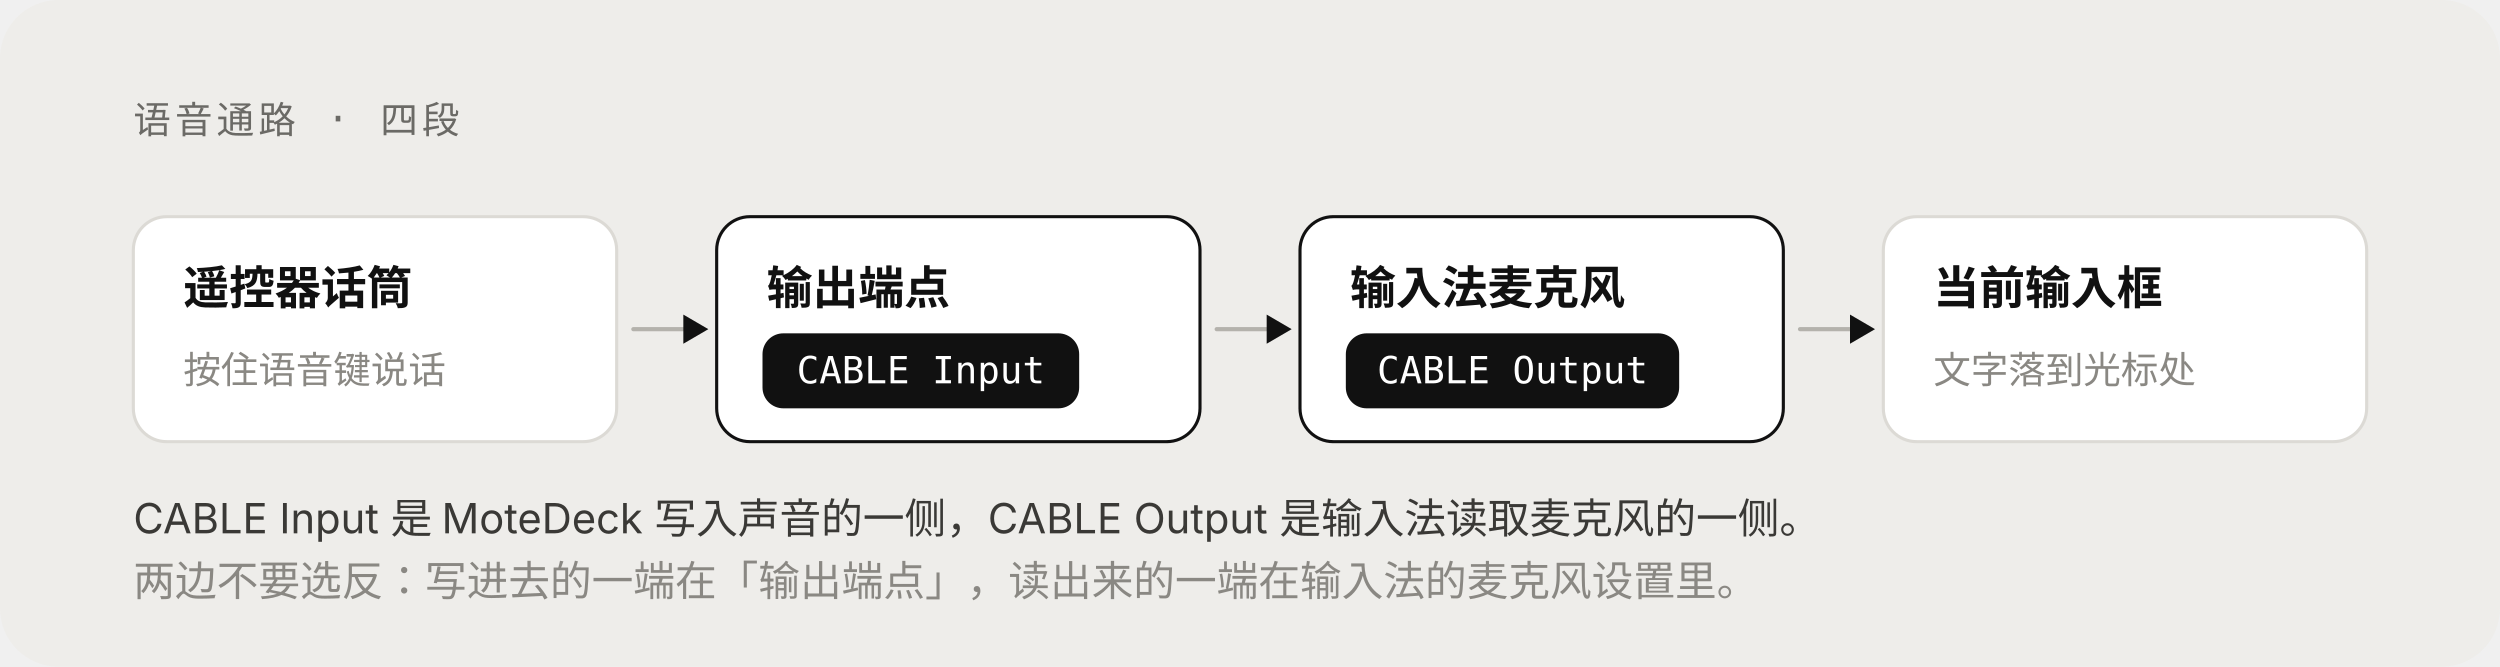
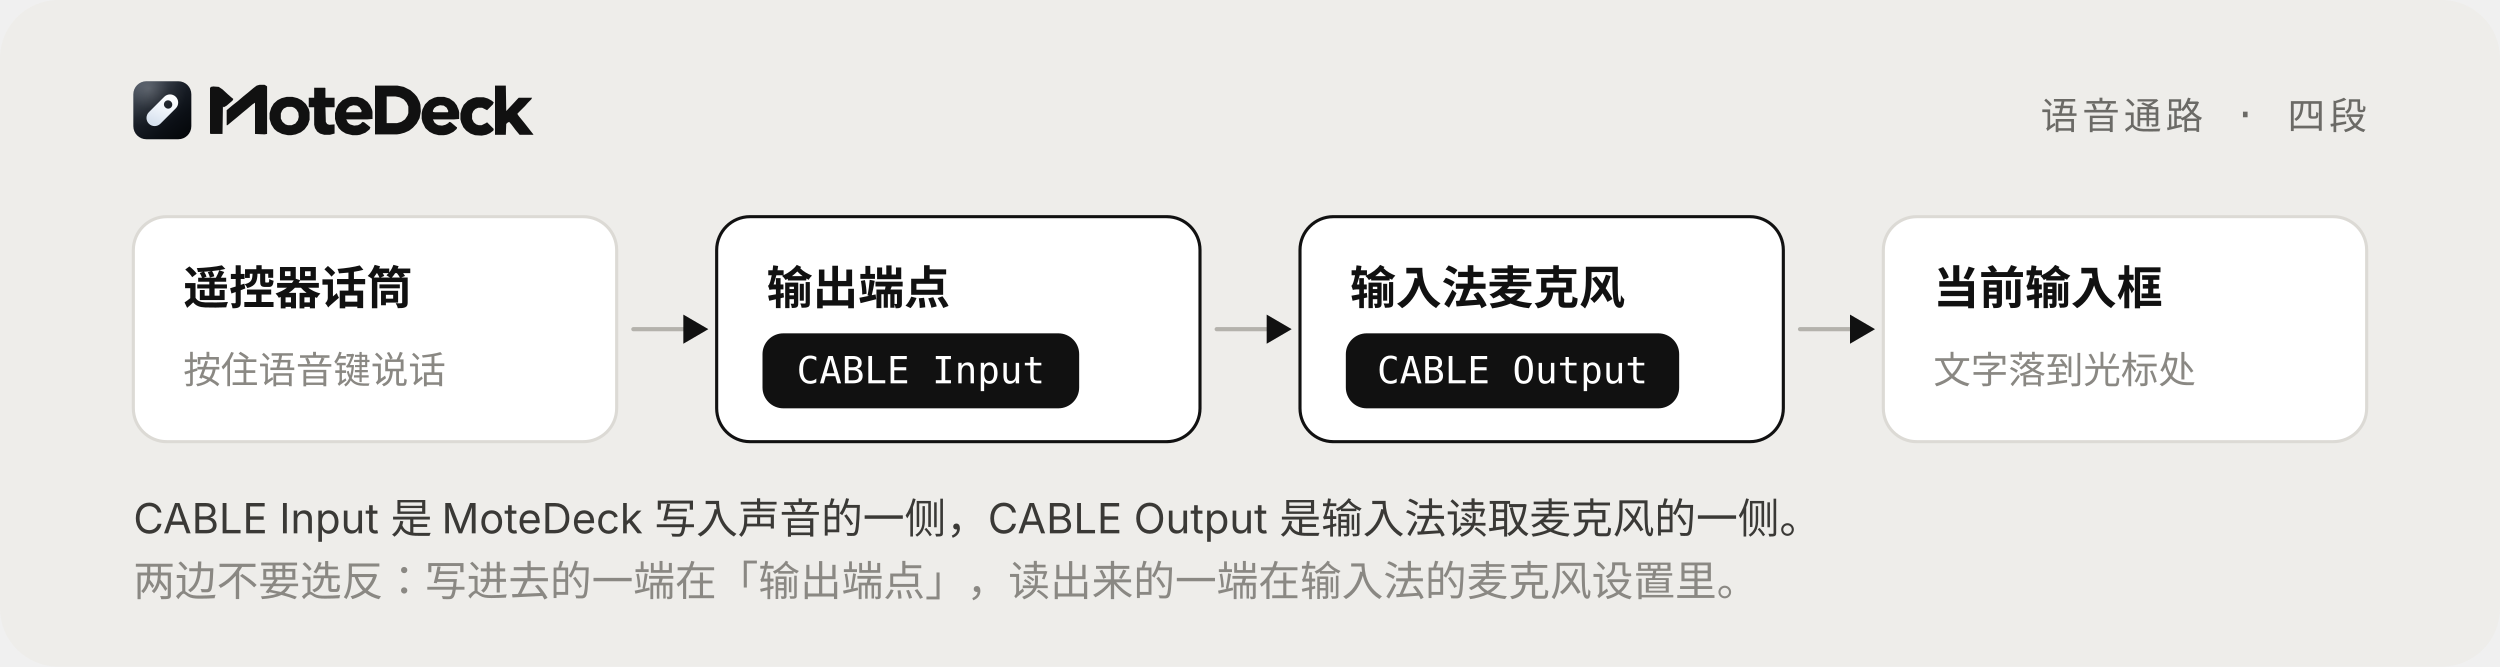
<svg xmlns="http://www.w3.org/2000/svg" width="1200" height="320" viewBox="0 0 1200 320" role="img" aria-labelledby="pathTitle pathDesc">
+   <defs>
+     <linearGradient id="glassBody" x1="3.2" y1="0.8" x2="21" y2="23.2" gradientUnits="userSpaceOnUse">
+       <stop offset="0" stop-color="#39424F" />
+       <stop offset="0.36" stop-color="#1B212A" />
+       <stop offset="0.74" stop-color="#0B0F15" />
+       <stop offset="1" stop-color="#05080B" />
+     </linearGradient>
+     <radialGradient id="glassSheen" cx="6.2" cy="3" r="15.8" gradientUnits="userSpaceOnUse">
+       <stop offset="0" stop-color="#FFFFFF" stop-opacity="0.22" />
+       <stop offset="0.52" stop-color="#FFFFFF" stop-opacity="0.06" />
+       <stop offset="1" stop-color="#FFFFFF" stop-opacity="0" />
+     </radialGradient>
+     <linearGradient id="pillBody" x1="9" y1="4.2" x2="15" y2="17.6" gradientUnits="userSpaceOnUse">
+       <stop offset="0" stop-color="#FFFFFF" />
+       <stop offset="0.46" stop-color="#F3F7FC" />
+       <stop offset="1" stop-color="#D7E1EE" />
+     </linearGradient>
+   </defs>
  <rect width="1200" height="320" rx="28" fill="#EEEDEA" />
-   <text x="64" y="64" font-family="ui-monospace, SFMono-Regular, Menlo, Consolas, monospace" font-size="18" letter-spacing="2" fill="#6B6A66">语音通路 · 四段</text>
+   <g transform="translate(64 39) scale(1.16)">
+     <rect width="24" height="24" rx="5.4" fill="url(#glassBody)" />
+     <rect width="24" height="24" rx="5.4" fill="url(#glassSheen)" />
+     <g transform="rotate(45 12 12)">
+       <path fill="url(#pillBody)" fill-rule="evenodd" d="M12 4.125A3.375 3.375 0 0 1 15.375 7.5V16.5A3.375 3.375 0 0 1 8.625 16.5V7.5A3.375 3.375 0 0 1 12 4.125ZM12 6.938A1.688 1.688 0 1 1 12 10.312A1.688 1.688 0 1 1 12 6.938Z" />
+     </g>
+   </g>
+   <g transform="translate(100 39.9) scale(0.2)">
+     <path fill="#111111" d="M123.0,4.0 L135.0,4.0 L140.0,7.0 L141.0,8.0 L141.0,122.0 L135.0,123.0 L112.0,122.0 L112.0,47.0 L106.0,51.0 L93.0,62.0 L82.0,71.0 L69.0,82.0 L58.0,91.0 L46.0,101.0 L44.0,101.0 L44.0,65.0 L57.0,54.0 L71.0,43.0 L85.0,31.0 L95.0,23.0 L108.0,12.0 L116.0,6.0 Z M400.0,6.0 L454.0,6.0 L469.0,9.0 L485.0,17.0 L495.0,26.0 L501.0,33.0 L507.0,45.0 L509.0,52.0 L510.0,68.0 L507.0,84.0 L500.0,97.0 L491.0,107.0 L482.0,114.0 L471.0,119.0 L460.0,122.0 L453.0,123.0 L400.0,123.0 Z M428.0,32.0 L428.0,96.0 L453.0,96.0 L463.0,93.0 L472.0,87.0 L478.0,78.0 L480.0,72.0 L480.0,56.0 L476.0,47.0 L469.0,39.0 L459.0,34.0 L449.0,32.0 Z M688.0,6.0 L714.0,6.0 L715.0,67.0 L730.0,51.0 L742.0,38.0 L745.0,35.0 L777.0,35.0 L775.0,39.0 L767.0,47.0 L760.0,55.0 L744.0,71.0 L743.0,73.0 L741.0,73.0 L745.0,79.0 L758.0,95.0 L769.0,109.0 L780.0,123.0 L780.0,124.0 L747.0,124.0 L737.0,112.0 L728.0,100.0 L722.0,93.0 L718.0,95.0 L715.0,98.0 L714.0,124.0 L688.0,124.0 Z M12.0,8.0 L25.0,9.0 L34.0,15.0 L47.0,27.0 L55.0,34.0 L60.0,38.0 L58.0,42.0 L44.0,54.0 L37.0,58.0 L35.0,56.0 L34.0,122.0 L5.0,122.0 L4.0,120.0 L4.0,12.0 L6.0,9.0 Z M254.0,11.0 L280.0,11.0 L281.0,12.0 L281.0,35.0 L303.0,35.0 L303.0,58.0 L281.0,58.0 L282.0,93.0 L285.0,98.0 L290.0,100.0 L303.0,99.0 L303.0,121.0 L292.0,124.0 L278.0,124.0 L268.0,121.0 L261.0,116.0 L256.0,108.0 L254.0,100.0 L254.0,58.0 L241.0,58.0 L241.0,35.0 L254.0,35.0 Z M188.0,33.0 L202.0,33.0 L214.0,36.0 L224.0,41.0 L234.0,50.0 L241.0,62.0 L243.0,70.0 L243.0,88.0 L239.0,100.0 L231.0,111.0 L222.0,118.0 L210.0,123.0 L199.0,125.0 L191.0,125.0 L177.0,122.0 L165.0,116.0 L158.0,110.0 L151.0,99.0 L147.0,86.0 L147.0,72.0 L151.0,59.0 L157.0,49.0 L166.0,41.0 L176.0,36.0 Z M189.0,57.0 L181.0,61.0 L177.0,66.0 L174.0,73.0 L174.0,85.0 L178.0,93.0 L185.0,99.0 L191.0,101.0 L200.0,101.0 L209.0,97.0 L215.0,89.0 L217.0,81.0 L216.0,71.0 L211.0,63.0 L206.0,59.0 L201.0,57.0 Z M342.0,33.0 L358.0,33.0 L371.0,37.0 L382.0,45.0 L388.0,53.0 L393.0,64.0 L394.0,69.0 L394.0,86.0 L382.0,87.0 L331.0,87.0 L335.0,95.0 L340.0,99.0 L350.0,102.0 L359.0,101.0 L365.0,98.0 L370.0,93.0 L374.0,94.0 L389.0,106.0 L387.0,111.0 L377.0,119.0 L364.0,124.0 L357.0,125.0 L346.0,125.0 L330.0,121.0 L320.0,115.0 L313.0,108.0 L307.0,97.0 L304.0,86.0 L304.0,72.0 L307.0,61.0 L312.0,51.0 L322.0,41.0 L334.0,35.0 Z M348.0,53.0 L339.0,56.0 L334.0,61.0 L331.0,66.0 L331.0,70.0 L367.0,70.0 L368.0,66.0 L363.0,58.0 L357.0,54.0 Z M550.0,33.0 L566.0,33.0 L579.0,37.0 L590.0,45.0 L596.0,53.0 L601.0,65.0 L602.0,70.0 L602.0,86.0 L590.0,87.0 L539.0,87.0 L543.0,95.0 L548.0,99.0 L552.0,101.0 L561.0,102.0 L569.0,100.0 L576.0,96.0 L578.0,93.0 L582.0,94.0 L595.0,105.0 L597.0,106.0 L596.0,110.0 L588.0,117.0 L578.0,122.0 L572.0,124.0 L565.0,125.0 L553.0,125.0 L541.0,122.0 L531.0,117.0 L521.0,108.0 L514.0,94.0 L512.0,85.0 L512.0,72.0 L514.0,63.0 L520.0,51.0 L530.0,41.0 L542.0,35.0 Z M556.0,53.0 L547.0,56.0 L542.0,60.0 L539.0,66.0 L539.0,69.0 L544.0,70.0 L575.0,70.0 L576.0,67.0 L572.0,59.0 L565.0,54.0 Z M643.0,34.0 L661.0,34.0 L671.0,37.0 L680.0,42.0 L685.0,46.0 L683.0,51.0 L669.0,65.0 L665.0,63.0 L657.0,59.0 L648.0,59.0 L641.0,62.0 L636.0,67.0 L633.0,74.0 L633.0,86.0 L637.0,94.0 L643.0,99.0 L649.0,101.0 L656.0,101.0 L666.0,96.0 L669.0,94.0 L685.0,110.0 L684.0,114.0 L676.0,120.0 L667.0,124.0 L656.0,126.0 L640.0,125.0 L629.0,121.0 L619.0,114.0 L612.0,106.0 L607.0,95.0 L605.0,87.0 L605.0,73.0 L608.0,62.0 L613.0,52.0 L623.0,42.0 L635.0,36.0 Z" />
+   </g>
+   <text x="1136" y="62" text-anchor="end" font-family="ui-monospace, SFMono-Regular, Menlo, Consolas, monospace" font-size="18" letter-spacing="2" fill="#6B6A66">语音通路 · 四段</text>
  <g font-family="-apple-system, BlinkMacSystemFont, 'Segoe UI', 'PingFang SC', 'Microsoft YaHei', sans-serif">
    <g id="stage-1">
      <rect x="64" y="104" width="232" height="108" rx="16" fill="#FFFFFF" stroke="#DCDAD5" stroke-width="1.5" />
      <text x="88" y="146" font-size="22" font-weight="700" fill="#111111">遥控器话筒</text>
      <text x="88" y="184" font-size="18" fill="#8A8883">按住语音键说话</text>
    </g>
    <g id="stage-2">
      <rect x="344" y="104" width="232" height="108" rx="16" fill="#FFFFFF" stroke="#111111" stroke-width="1.5" />
      <text x="368" y="146" font-size="22" font-weight="700" fill="#111111">输出端点</text>
      <rect x="366" y="160" width="152" height="36" rx="10" fill="#111111" />
      <text x="442" y="184" text-anchor="middle" font-family="ui-monospace, SFMono-Regular, Menlo, Consolas, monospace" font-size="18" fill="#FFFFFF">CABLE Input</text>
    </g>
    <g id="stage-3">
      <rect x="624" y="104" width="232" height="108" rx="16" fill="#FFFFFF" stroke="#111111" stroke-width="1.5" />
      <text x="648" y="146" font-size="22" font-weight="700" fill="#111111">输入法麦克风</text>
      <rect x="646" y="160" width="160" height="36" rx="10" fill="#111111" />
      <text x="726" y="184" text-anchor="middle" font-family="ui-monospace, SFMono-Regular, Menlo, Consolas, monospace" font-size="18" fill="#FFFFFF">CABLE Output</text>
    </g>
    <g id="stage-4">
      <rect x="904" y="104" width="232" height="108" rx="16" fill="#FFFFFF" stroke="#DCDAD5" stroke-width="1.5" />
      <text x="928" y="146" font-size="22" font-weight="700" fill="#111111">当前输入框</text>
      <text x="928" y="184" font-size="18" fill="#8A8883">文字落到光标处</text>
    </g>
    <text x="64" y="256" font-size="20" fill="#3A3936">CABLE Input 是 MoteDeck 写入声音的一侧，CABLE Output 是输入法读取麦克风的一侧。</text>
    <text x="64" y="286" font-size="20" fill="#8A8883">两边不要选反：写进去的一端在「输出端点」，读出来的一端在输入法的麦克风设置里。</text>
  </g>
  <g fill="none" stroke="#B4B2AC" stroke-width="2" stroke-linecap="round">
    <path d="M304 158 H328" />
    <path d="M584 158 H608" />
    <path d="M864 158 H888" />
  </g>
  <g fill="#111111">
    <path d="M328 151 L340 158 L328 165 Z" />
    <path d="M608 151 L620 158 L608 165 Z" />
    <path d="M888 151 L900 158 L888 165 Z" />
  </g>
</svg>
